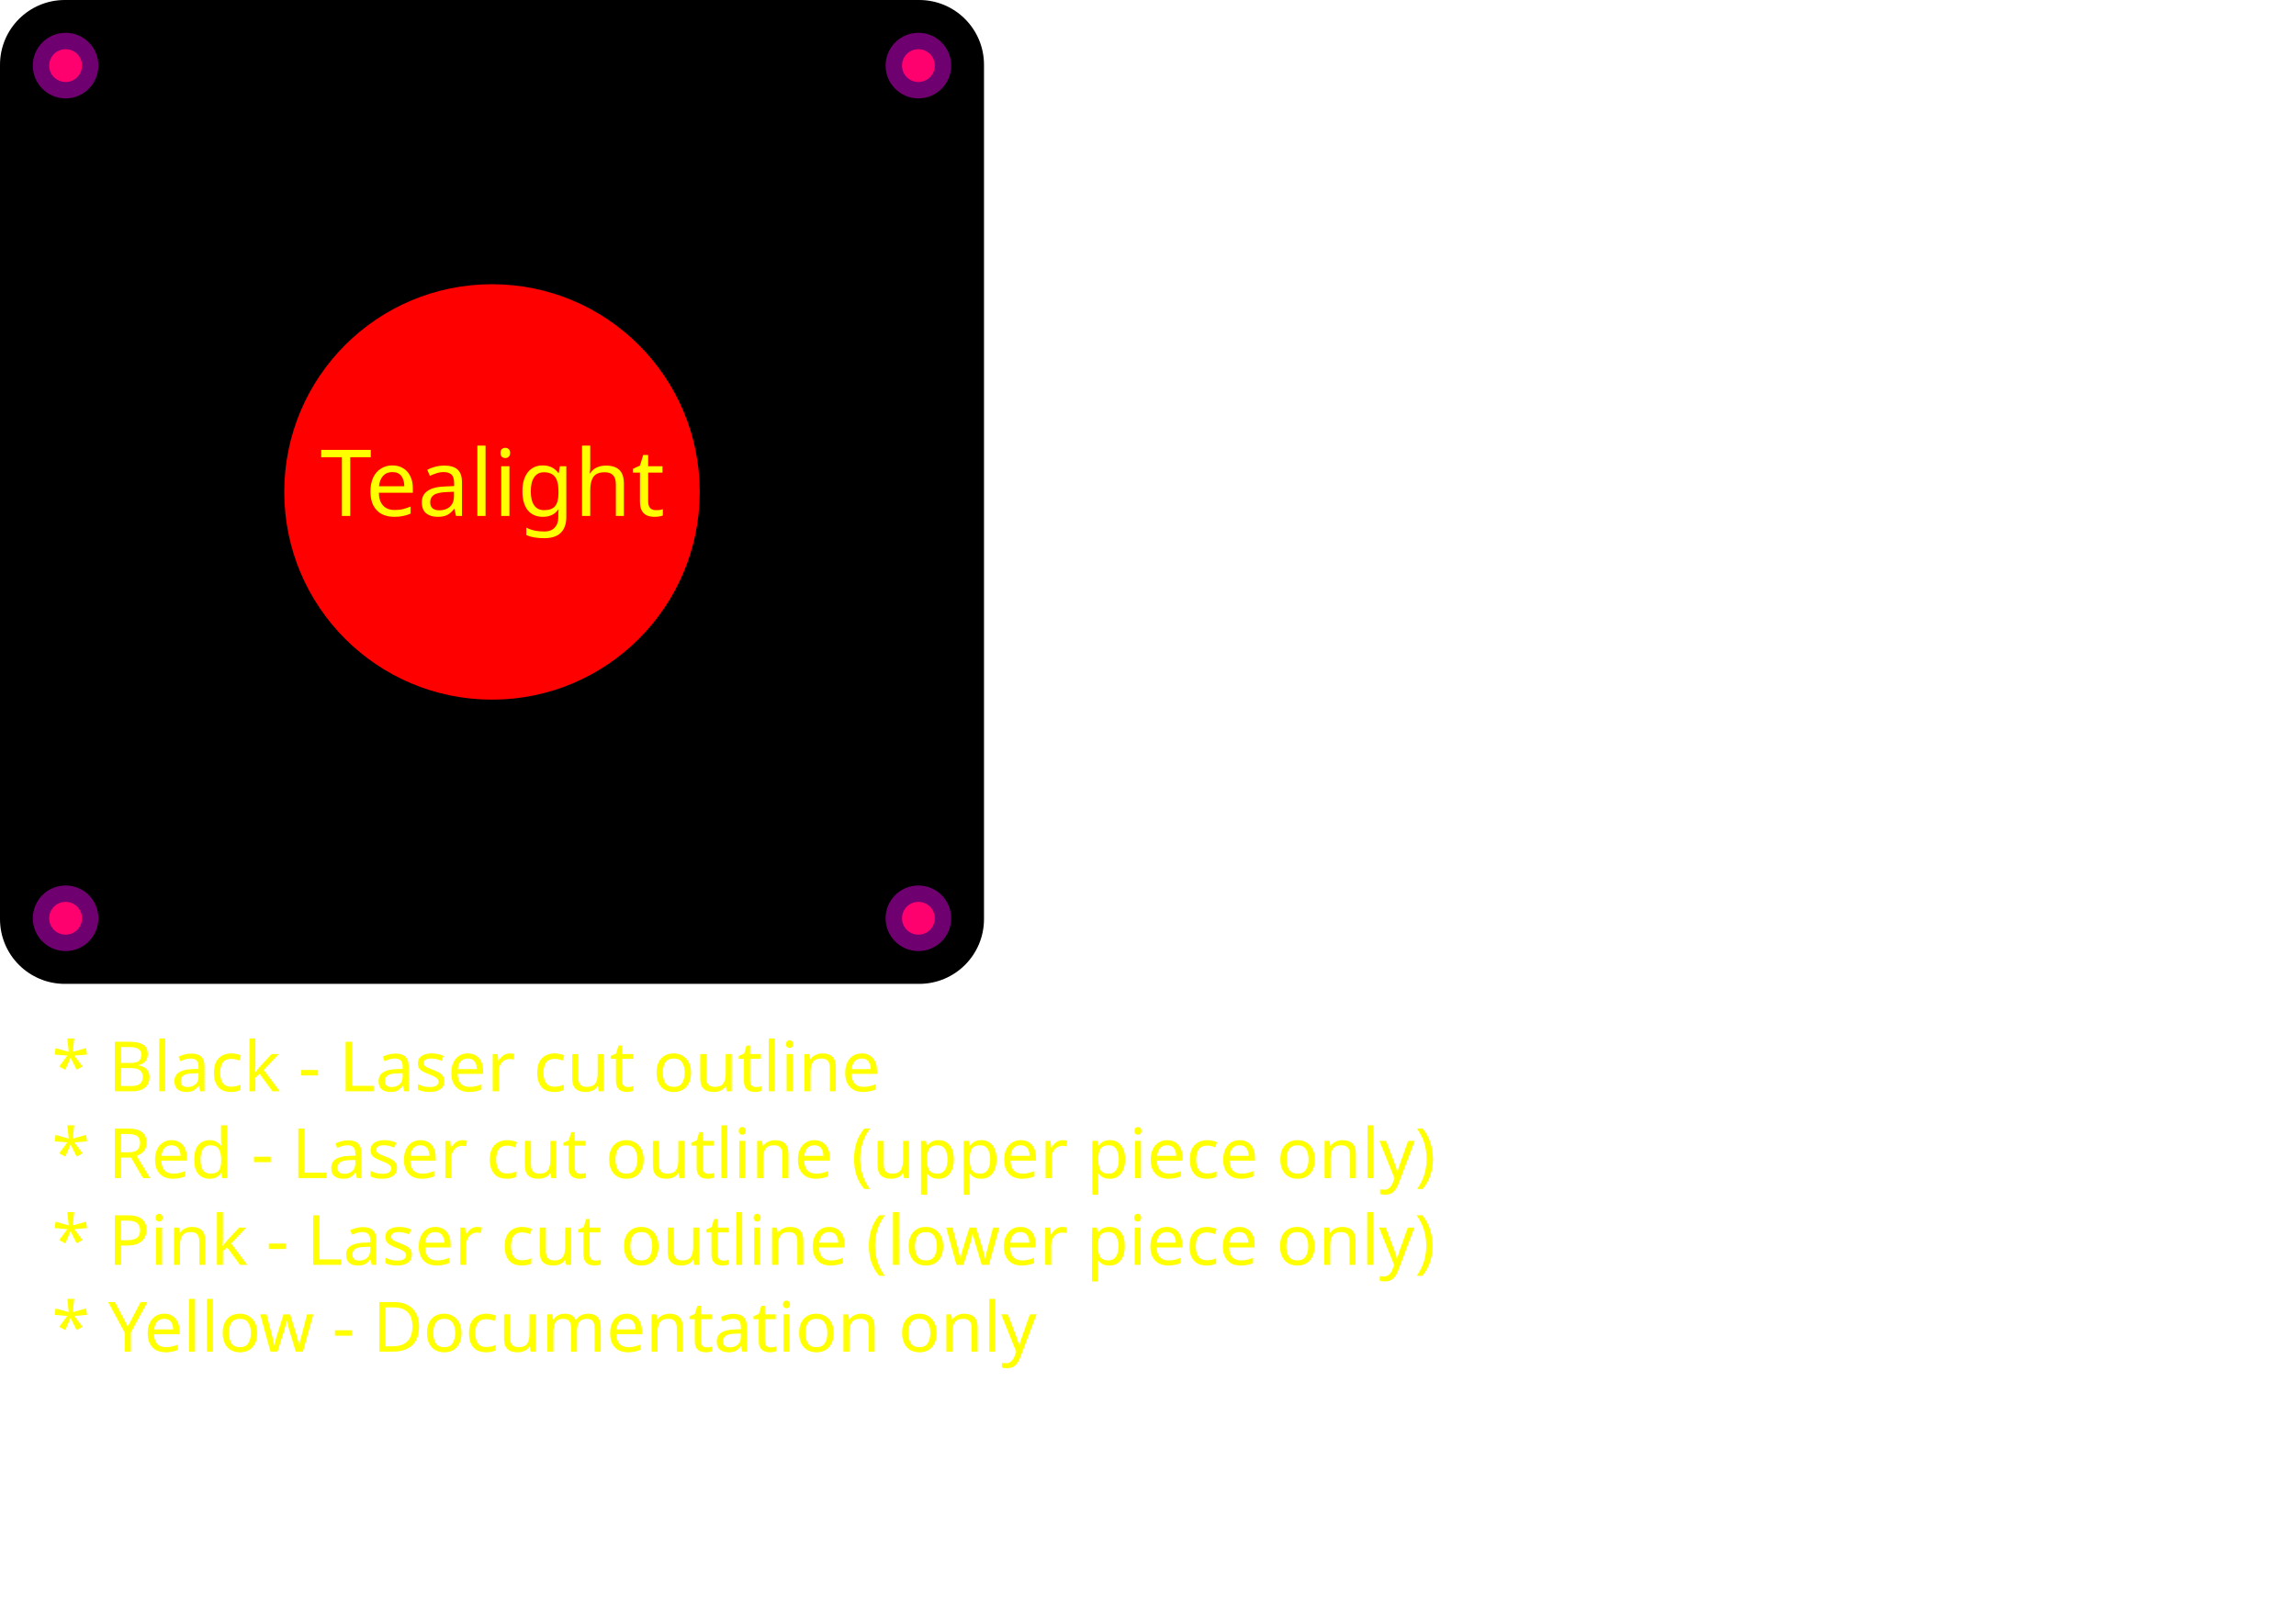
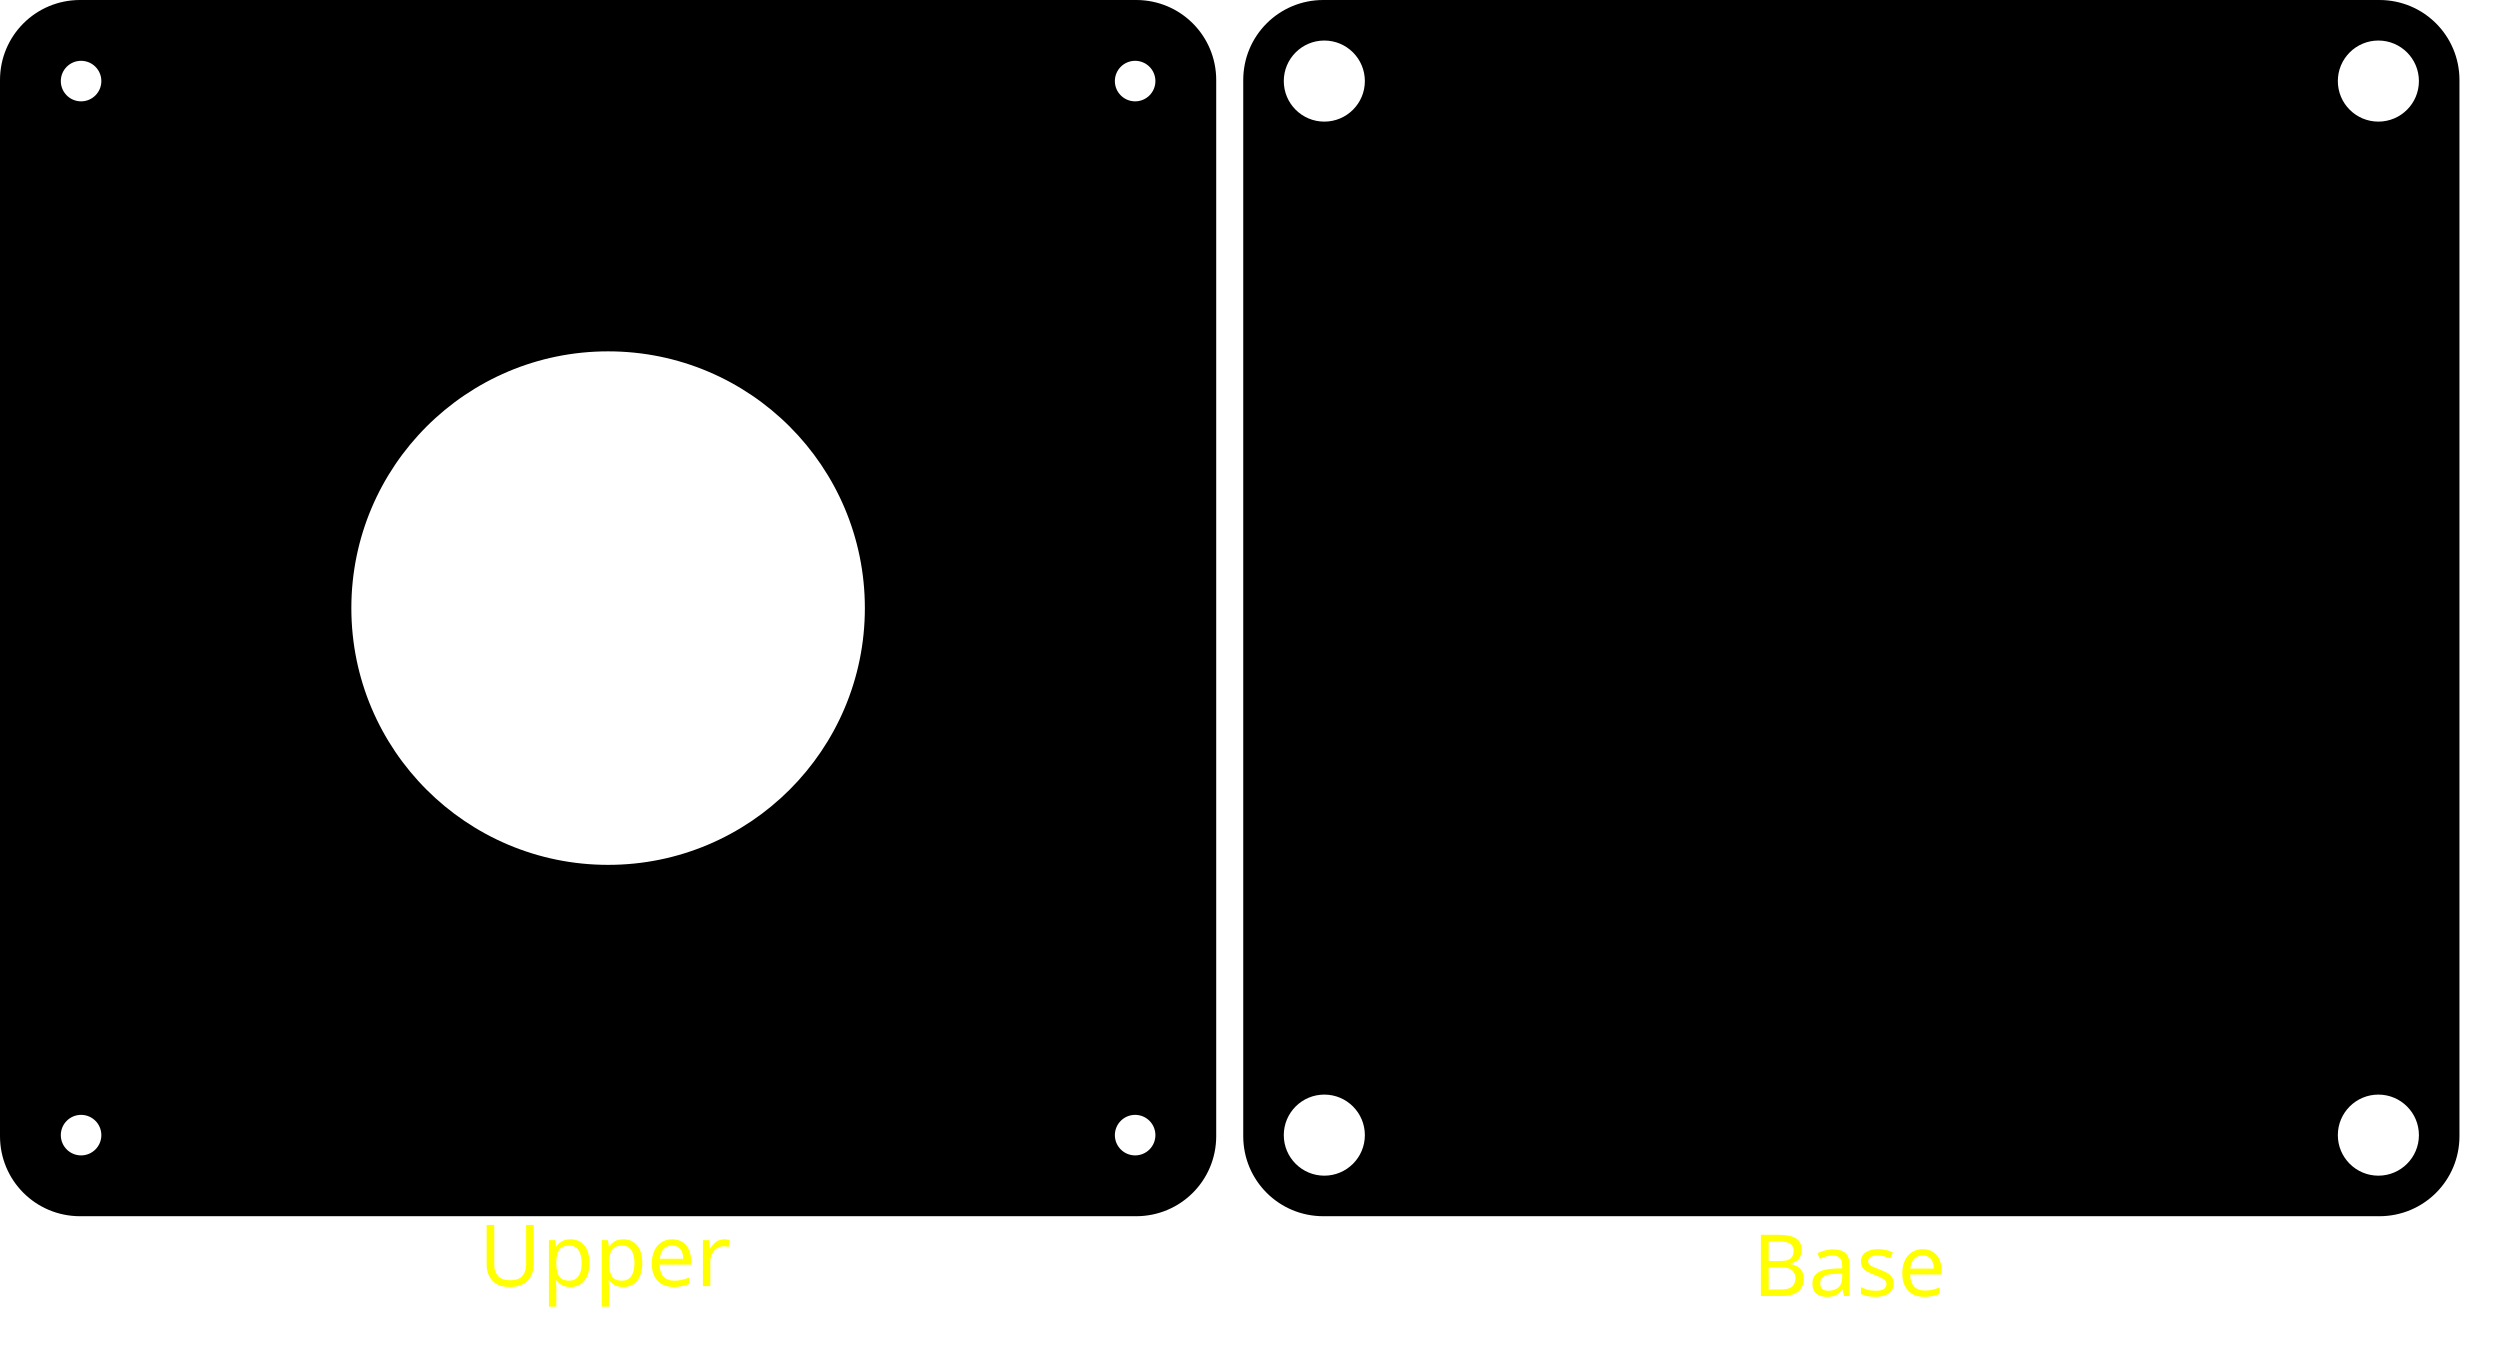
- <svg xmlns="http://www.w3.org/2000/svg" width="210mm" height="148mm" viewBox="0 0 210 148" version="1.1" id="svg1">
+ <svg xmlns="http://www.w3.org/2000/svg" width="185mm" height="100mm" viewBox="0 0 185 100" version="1.1" id="svg1">
  <defs id="defs1" />
  <g id="layer1">
-     <rect style="fill:#000000;stroke-width:1.671" id="rect6376" width="90" height="90" x="0" y="0" ry="5.926" />
-     <circle style="fill:#ff0000;stroke-width:2.187" id="path4048-8" cx="45" cy="45" r="19" />
-     <g id="g1" transform="translate(4.5,4.5)">
-       <circle style="fill:#ff0000;stroke-width:0.173" id="path4048-8-5" cx="1.5" cy="1.5" r="1.5" />
-       <circle style="fill:#ff0000;stroke-width:0.173" id="path4048-8-5-2" cx="79.5" cy="1.5" r="1.5" />
-       <circle style="fill:#ff0000;stroke-width:0.173" id="path4048-8-5-8" cx="1.5" cy="79.5" r="1.5" />
-       <circle style="fill:#ff0000;stroke-width:0.173" id="path4048-8-5-2-0" cx="79.5" cy="79.5" r="1.5" />
-     </g>
-     <g id="g2">
-       <circle style="fill:#ff00ff;fill-opacity:0.437;stroke-width:0.345" id="path4048-8-5-9" cx="6" cy="6" r="3" />
-       <circle style="fill:#ff00ff;fill-opacity:0.437;stroke-width:0.345" id="path4048-8-5-2-06" cx="84" cy="6" r="3" />
-       <circle style="fill:#ff00ff;fill-opacity:0.437;stroke-width:0.345" id="path4048-8-5-8-1" cx="6" cy="84" r="3" />
-       <circle style="fill:#ff00ff;fill-opacity:0.437;stroke-width:0.345" id="path4048-8-5-2-0-6" cx="84" cy="84" r="3" />
-     </g>
-     <text xml:space="preserve" style="font-style:normal;font-weight:normal;font-size:8.467px;line-height:1.25;font-family:sans-serif;fill:#ffff00;fill-opacity:1;stroke:none;stroke-width:0.265" x="29.299" y="47.201" id="text6384">
-       <tspan id="tspan6382" style="font-size:8.467px;fill:#ffff00;stroke-width:0.265" x="29.299" y="47.201">Tealight</tspan>
+     <path id="rect6376" style="fill:#000000;stroke-width:1.671" d="M 5.926,0 C 2.643,0 0,2.643 0,5.926 V 84.074 c 0,3.283 2.643,5.926 5.926,5.926 H 84.074 c 3.283,0 5.926,-2.643 5.926,-5.926 V 5.926 C 90,2.643 87.357,0 84.074,0 Z m 0.074,4.5 a 1.5,1.5 0 0 1 1.5,1.5 1.5,1.5 0 0 1 -1.5,1.5 1.5,1.5 0 0 1 -1.5,-1.5 1.5,1.5 0 0 1 1.5,-1.5 z m 78,0 a 1.5,1.5 0 0 1 1.5,1.5 1.5,1.5 0 0 1 -1.5,1.5 1.5,1.5 0 0 1 -1.5,-1.5 1.5,1.5 0 0 1 1.5,-1.5 z M 45,26 A 19,19 0 0 1 64,45 19,19 0 0 1 45,64 19,19 0 0 1 26,45 19,19 0 0 1 45,26 Z M 6,82.5 a 1.5,1.5 0 0 1 1.5,1.5 1.5,1.5 0 0 1 -1.5,1.5 1.5,1.5 0 0 1 -1.5,-1.5 1.5,1.5 0 0 1 1.5,-1.5 z m 78,0 a 1.5,1.5 0 0 1 1.5,1.5 1.5,1.5 0 0 1 -1.5,1.5 1.5,1.5 0 0 1 -1.5,-1.5 1.5,1.5 0 0 1 1.5,-1.5 z" />
+     <text xml:space="preserve" style="font-style:normal;font-weight:normal;font-size:6.35px;line-height:1.25;font-family:sans-serif;fill:#ffff00;fill-opacity:1;stroke:none;stroke-width:0.265" x="35.434" y="95.175" id="text6415">
+       <tspan style="font-size:6.35px;fill:#ffff00;stroke-width:0.265" x="35.434" y="95.175" id="tspan6419">Upper</tspan>
    </text>
-     <text xml:space="preserve" style="font-style:normal;font-weight:normal;font-size:6.35px;line-height:1.25;font-family:sans-serif;fill:#ffff00;fill-opacity:1;stroke:none;stroke-width:0.265" x="4.74" y="99.826" id="text6415">
-       <tspan id="tspan6413" style="font-size:6.35px;fill:#ffff00;stroke-width:0.265" x="4.74" y="99.826">* Black - Laser cut outline</tspan>
-       <tspan style="font-size:6.35px;fill:#ffff00;stroke-width:0.265" x="4.74" y="107.763" id="tspan6417">* Red - Laser cut outline (upper piece only)</tspan>
-       <tspan style="font-size:6.35px;fill:#ffff00;stroke-width:0.265" x="4.74" y="115.701" id="tspan2">* Pink - Laser cut outline (lower piece only)</tspan>
-       <tspan style="font-size:6.35px;fill:#ffff00;stroke-width:0.265" x="4.74" y="123.638" id="tspan6419">* Yellow - Documentation only</tspan>
+     <text xml:space="preserve" style="font-style:normal;font-weight:normal;font-size:6.35px;line-height:1.25;font-family:sans-serif;fill:#ffff00;fill-opacity:1;stroke:none;stroke-width:0.265" x="129.697" y="95.905" id="text6415-6">
+       <tspan style="font-size:6.35px;fill:#ffff00;stroke-width:0.265" x="129.697" y="95.905" id="tspan6419-2">Base</tspan>
    </text>
+     <path id="rect6376-6" style="fill:#000000;stroke-width:1.671" d="M 97.926 0 C 94.643 -6.266567e-16 92 2.643 92 5.926 L 92 84.074 C 92 87.357 94.643 90 97.926 90 L 176.073 90 C 179.357 90 182 87.357 182 84.074 L 182 5.926 C 182 2.643 179.357 3.133293e-15 176.073 0 L 97.926 0 z M 98 3 A 3 3 0 0 1 101 6 A 3 3 0 0 1 98 9 A 3 3 0 0 1 95 6 A 3 3 0 0 1 98 3 z M 176 3 A 3 3 0 0 1 179 6 A 3 3 0 0 1 176 9 A 3 3 0 0 1 173 6 A 3 3 0 0 1 176 3 z M 98 81 A 3 3 0 0 1 101 84 A 3 3 0 0 1 98 87 A 3 3 0 0 1 95 84 A 3 3 0 0 1 98 81 z M 176 81 A 3 3 0 0 1 179 84 A 3 3 0 0 1 176 87 A 3 3 0 0 1 173 84 A 3 3 0 0 1 176 81 z " />
  </g>
</svg>
